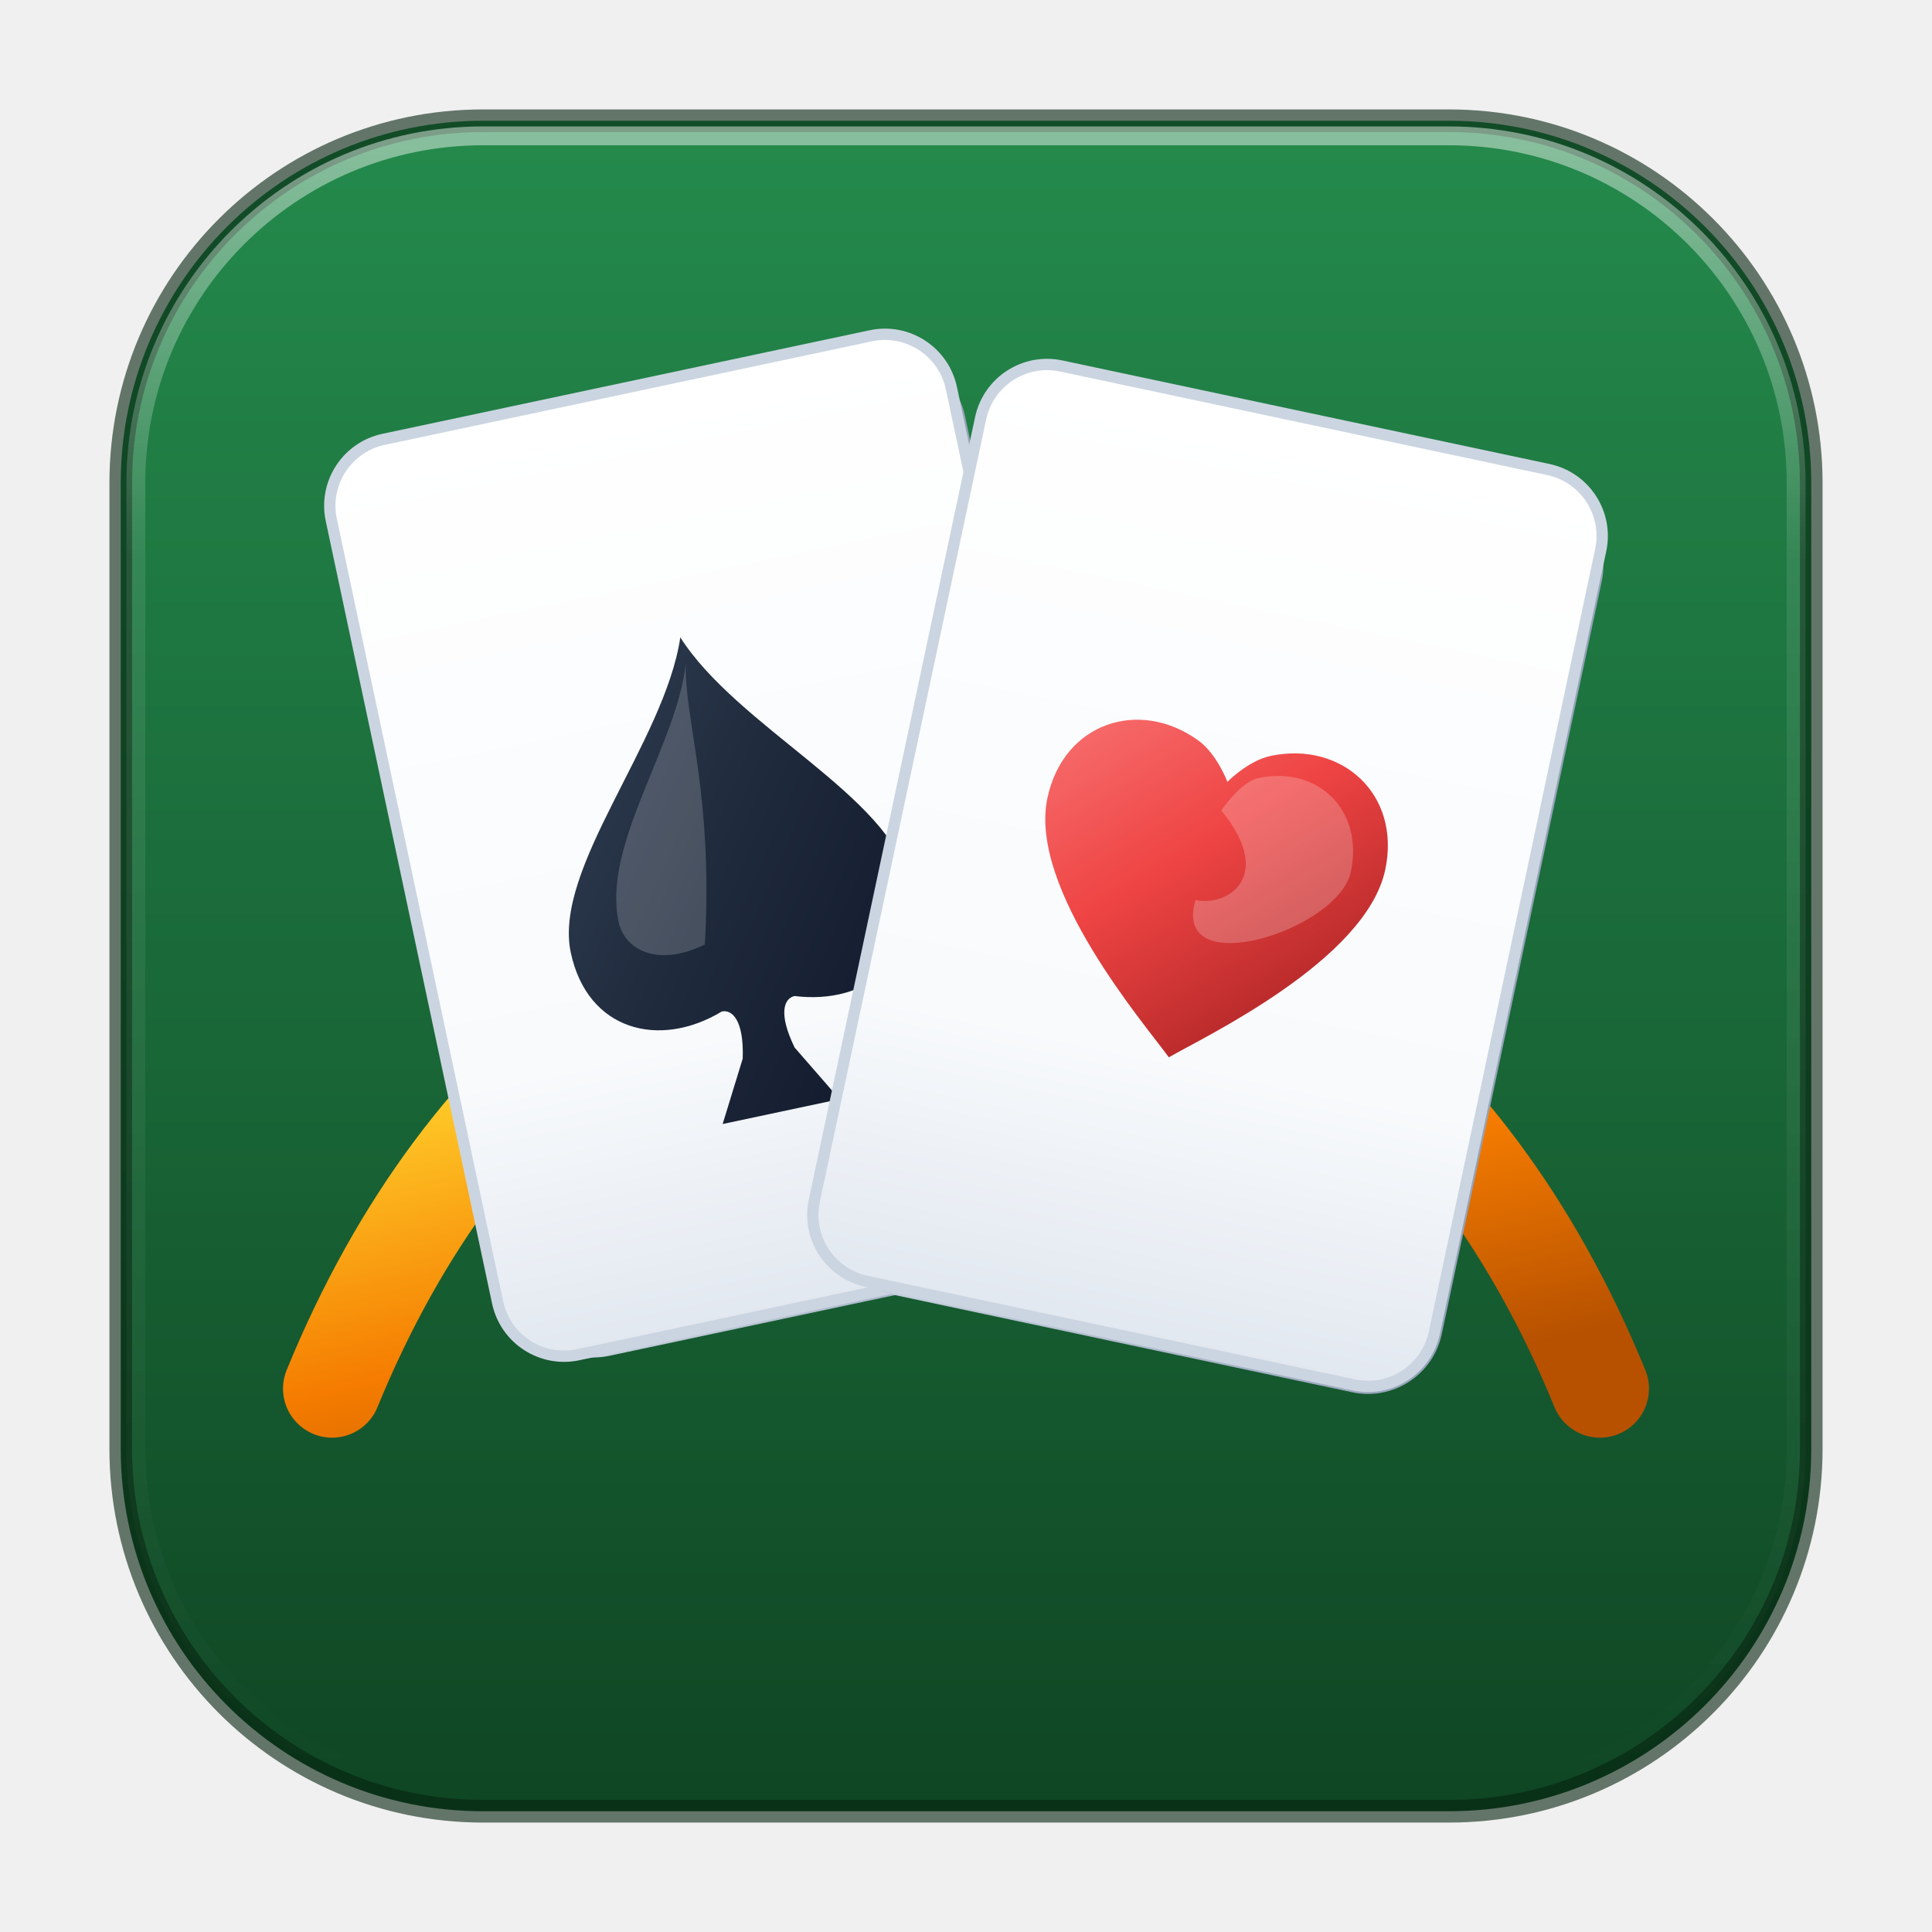
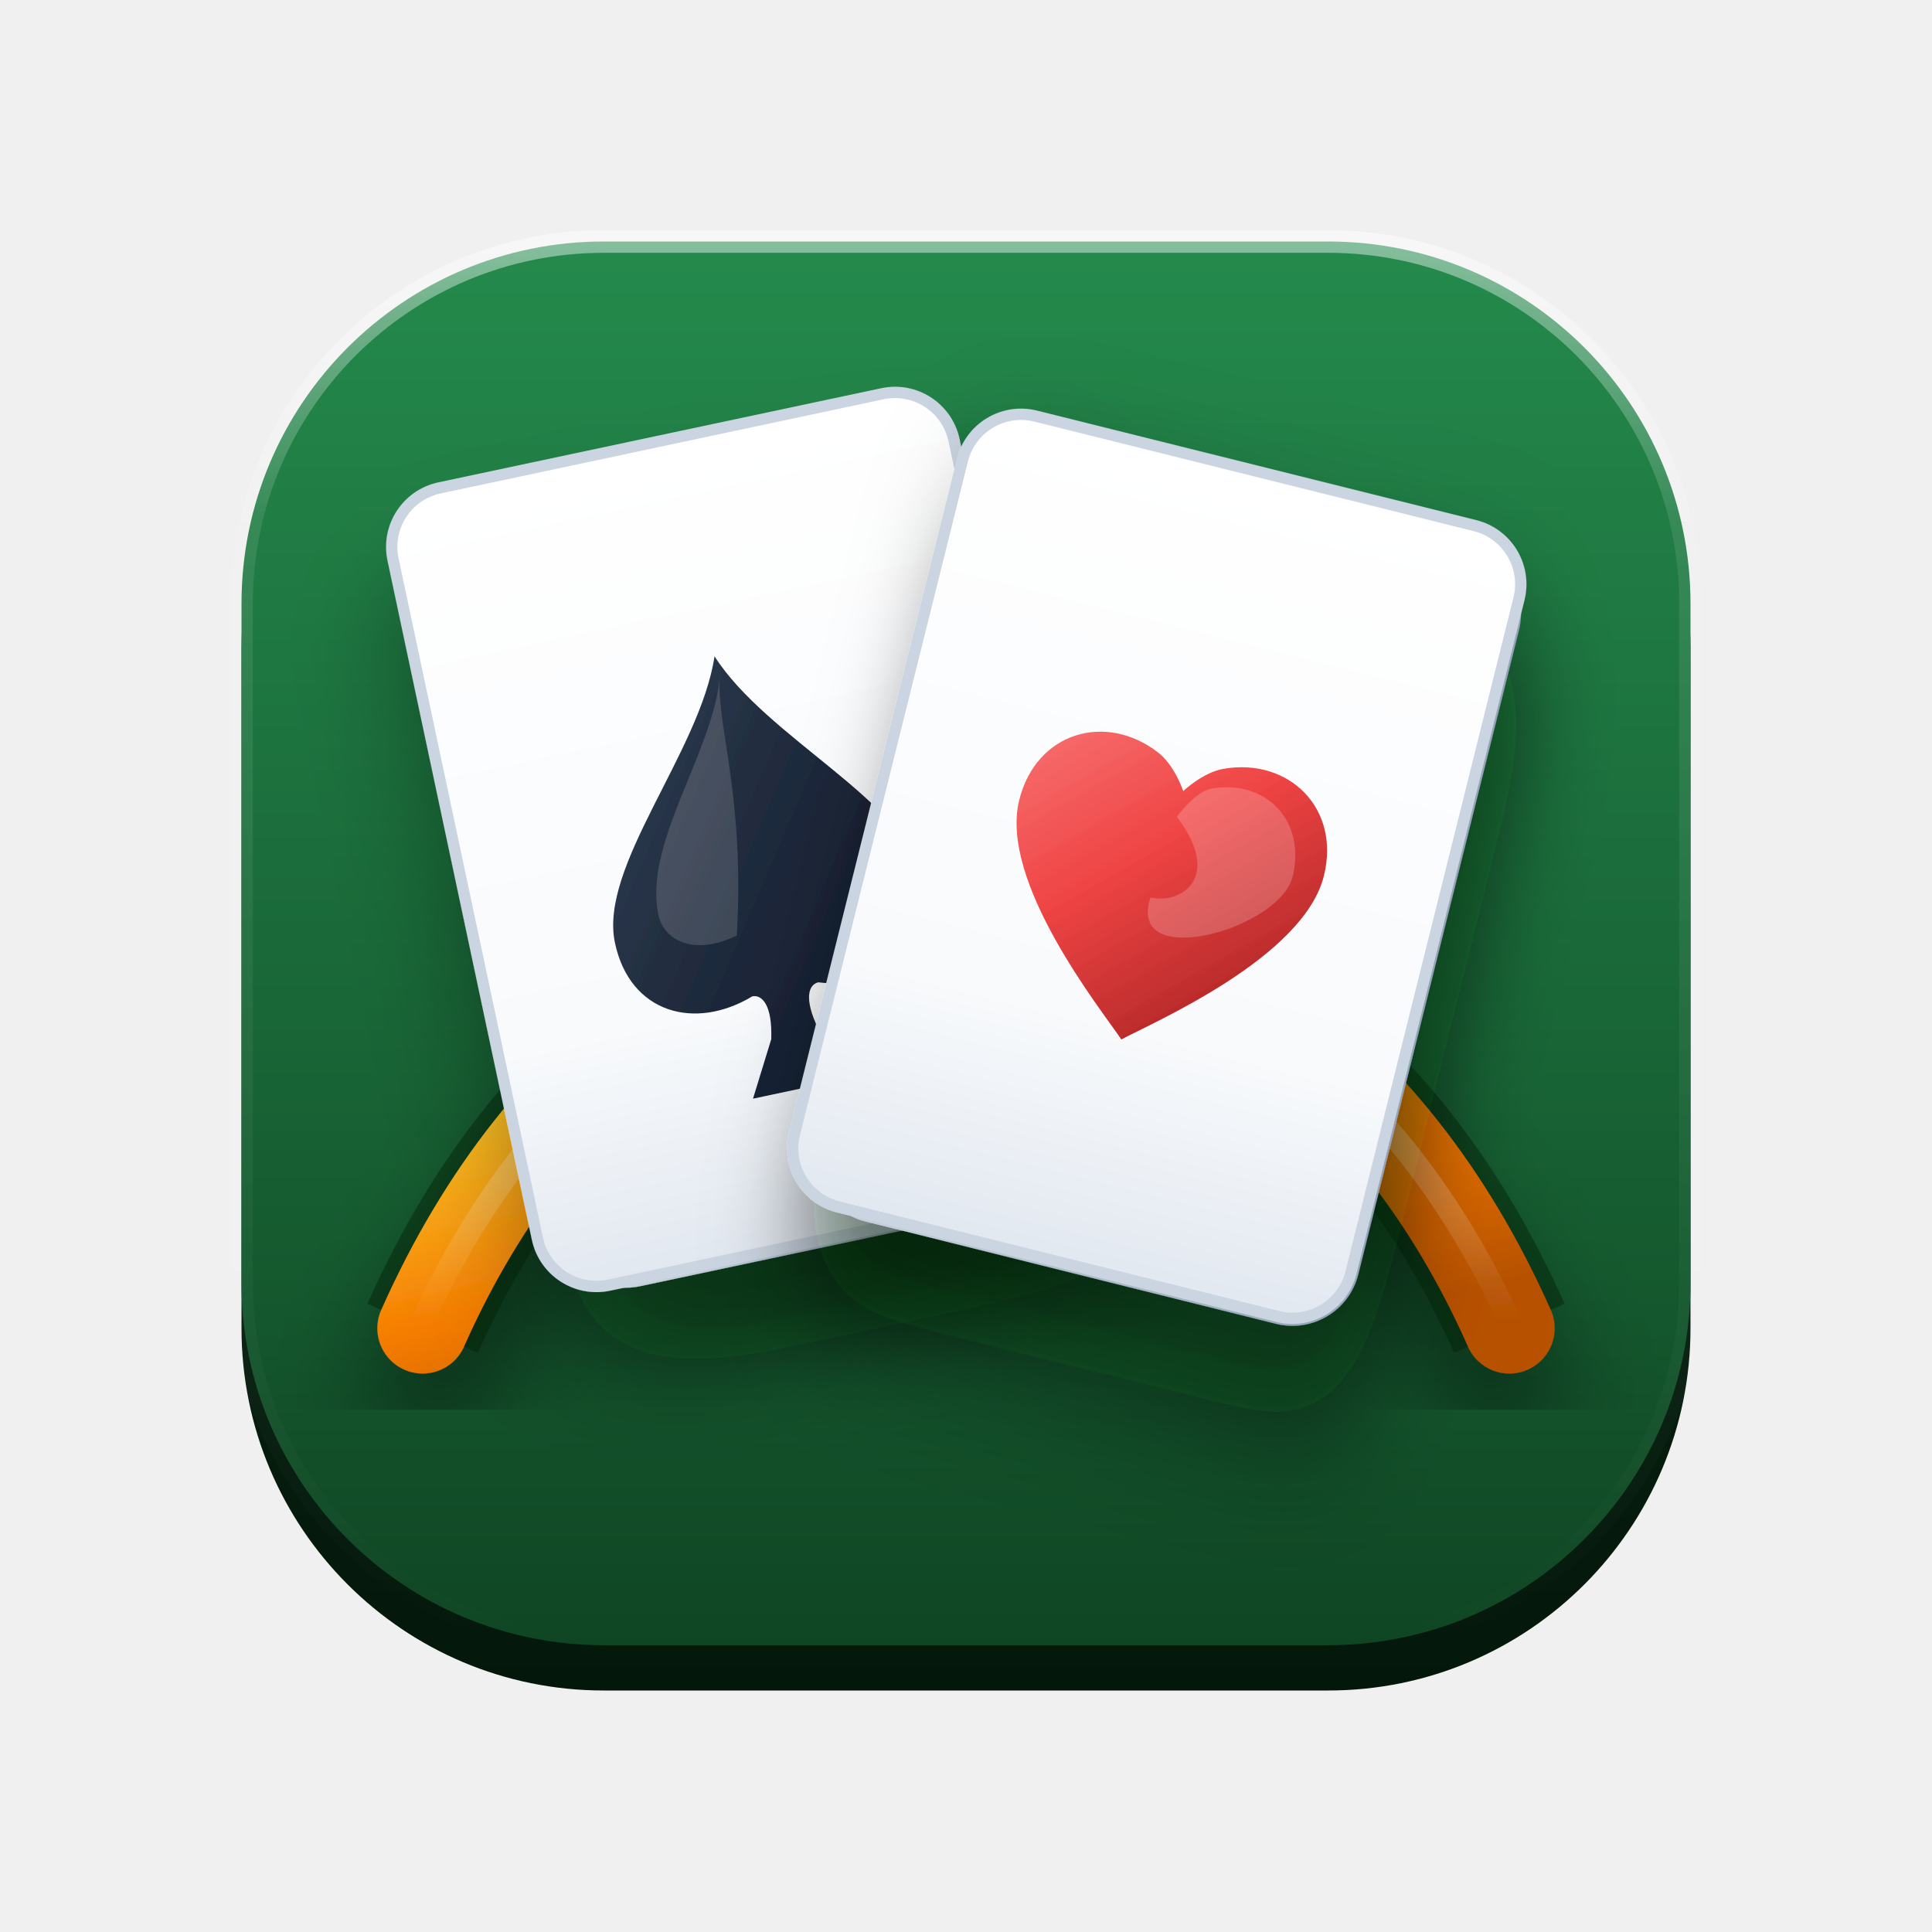
<svg xmlns="http://www.w3.org/2000/svg" width="128" height="128" viewBox="0 0 128 128" version="1.1">
  <defs>
    <linearGradient id="tileSurface" x1="0%" y1="0%" x2="0%" y2="100%">
      <stop offset="0%" stop-color="#248a4c" />
      <stop offset="60%" stop-color="#186335" />
      <stop offset="100%" stop-color="#0f4523" />
    </linearGradient>
+     <linearGradient id="tileBevel" x1="0%" y1="0%" x2="0%" y2="100%">
+       <stop offset="0%" stop-color="#0b3319" />
+       <stop offset="100%" stop-color="#04170b" />
+     </linearGradient>
    <linearGradient id="topHighlightRim" x1="0%" y1="0%" x2="0%" y2="100%">
      <stop offset="0%" stop-color="#ffffff" stop-opacity="0.45" />
-       <stop offset="25%" stop-color="#ffffff" stop-opacity="0.10" />
+       <stop offset="20%" stop-color="#ffffff" stop-opacity="0.10" />
      <stop offset="100%" stop-color="#ffffff" stop-opacity="0.0" />
    </linearGradient>
    <linearGradient id="gold3D" x1="20%" y1="0%" x2="80%" y2="100%">
      <stop offset="0%" stop-color="#fff3b0" />
      <stop offset="25%" stop-color="#ffca28" />
      <stop offset="65%" stop-color="#f57c00" />
      <stop offset="100%" stop-color="#b75100" />
+     </linearGradient>
+     <linearGradient id="goldSpecular" x1="0%" y1="0%" x2="0%" y2="100%">
+       <stop offset="0%" stop-color="#ffffff" stop-opacity="0.6" />
+       <stop offset="100%" stop-color="#ffffff" stop-opacity="0.0" />
    </linearGradient>
    <linearGradient id="cardFront" x1="0%" y1="0%" x2="0%" y2="100%">
      <stop offset="0%" stop-color="#ffffff" />
      <stop offset="70%" stop-color="#f8fafc" />
      <stop offset="100%" stop-color="#e2e8f0" />
    </linearGradient>
    <linearGradient id="cardThickness" x1="0%" y1="0%" x2="100%" y2="0%">
      <stop offset="0%" stop-color="#cbd5e1" />
      <stop offset="100%" stop-color="#94a3b8" />
    </linearGradient>
    <linearGradient id="spadeGrad" x1="0%" y1="0%" x2="100%" y2="100%">
      <stop offset="0%" stop-color="#334155" />
      <stop offset="50%" stop-color="#1e293b" />
      <stop offset="100%" stop-color="#0f172a" />
    </linearGradient>
    <linearGradient id="heartGrad" x1="0%" y1="0%" x2="100%" y2="100%">
      <stop offset="0%" stop-color="#f87171" />
      <stop offset="40%" stop-color="#ef4444" />
      <stop offset="100%" stop-color="#991b1b" />
    </linearGradient>
+     <filter id="cardShadow3D" x="-30%" y="-30%" width="160%" height="160%">
+       <feDropShadow dx="2" dy="6" stdDeviation="4" flood-color="#031207" flood-opacity="0.55" />
+     </filter>
+     <filter id="archShadow3D" x="-20%" y="-20%" width="140%" height="140%">
+       <feDropShadow dx="0" dy="5" stdDeviation="3.5" flood-color="#000000" flood-opacity="0.5" />
+     </filter>
    <g id="spade3D">
      <path d="M 0,-16 C -2.8,-8.5 -13,-1 -13,5.5 C -13,11.5 -8,14 -2.8,12.2 C -2,12.2 -1.3,13.2 -2,16 L -4.5,20.5 L 4.5,20.5 L 2,16 C 1.3,13.2 2,12.2 2.8,12.2 C 8,14 13,11.5 13,5.5 C 13,-1 2.8,-8.5 0,-16 Z" fill="url(#spadeGrad)" />
-       <path d="M 0,-14 C -2,-8 -9,-2 -9,4 C -9,6 -7,8 -3,7 C 0,-4 -1,-10 0,-14 Z" fill="#ffffff" opacity="0.18" />
+       <path d="M 0,-14 C -2,-8 -9,-2 -9,4 C -9,6 -7,8 -3,7 C 0,-4 -1,-10 0,-14 Z" fill="#ffffff" opacity="0.15" />
    </g>
    <g id="heart3D">
      <path d="M 0,14 C -2.2,12 -13,3.8 -13,-3.2 C -13,-9 -7.8,-12 -2.8,-9.8 C -1.2,-9.1 0,-7.2 0,-7.2 C 0,-7.2 1.2,-9.1 2.8,-9.8 C 7.8,-12 13,-9 13,-3.2 C 13,3.8 2.2,12 0,14 Z" fill="url(#heartGrad)" />
-       <path d="M 0,-5 C 0,-5 1,-7.5 2.3,-8 C 6.5,-9.8 10.5,-7.2 10.5,-2.5 C 10.5,2 -1,8.5 -0.5,2 C 2,2 5,-1 0,-5 Z" fill="#ffffff" opacity="0.22" />
+       <path d="M 0,-5 C 0,-5 1,-7.5 2.3,-8 C 6.5,-9.8 10.5,-7.2 10.5,-2.5 C 10.5,2 -1,8.5 -0.5,2 C 2,2 5,-1 0,-5 Z" fill="#ffffff" opacity="0.2" />
    </g>
+     <clipPath id="tileClip">
+       <rect x="16" y="16" width="96" height="96" rx="24" ry="24" />
+     </clipPath>
  </defs>
-   <rect x="8" y="8" width="112" height="112" rx="24" ry="24" fill="url(#tileSurface)" />
-   <rect x="8" y="8" width="112" height="112" rx="24" ry="24" fill="none" stroke="#062410" stroke-width="1.5" stroke-opacity="0.6" />
-   <rect x="9" y="9" width="110" height="110" rx="23" ry="23" fill="none" stroke="url(#topHighlightRim)" stroke-width="1.25" />
-   <g stroke="url(#gold3D)" stroke-linecap="round" stroke-linejoin="round" fill="none">
-     <path d="M 18 92 L 110 92" stroke-width="3.5" />
-     <path d="M 22 92 C 40 48, 88 48, 106 92" stroke-width="6.5" />
+   <g>
+     <rect x="16" y="19" width="96" height="93" rx="24" ry="24" fill="url(#tileBevel)" />
+     <rect x="16" y="16" width="96" height="93" rx="24" ry="24" fill="url(#tileSurface)" />
+     <rect x="16" y="16" width="96" height="93" rx="24" ry="24" fill="none" stroke="url(#topHighlightRim)" stroke-width="1.5" />
  </g>
-   <g transform="translate(48, 56) rotate(-12)">
-     <rect x="-19.5" y="-29.5" width="41" height="61" rx="5" fill="url(#cardThickness)" />
-     <rect x="-21" y="-31" width="42" height="62" rx="4.5" fill="url(#cardFront)" stroke="#cbd5e1" stroke-width="0.75" />
-     <use href="#spade3D" transform="scale(0.88)" />
-   </g>
-   <g transform="translate(80, 58) rotate(12)">
-     <rect x="-19.5" y="-29.5" width="41" height="61" rx="5" fill="url(#cardThickness)" />
-     <rect x="-21" y="-31" width="42" height="62" rx="4.5" fill="url(#cardFront)" stroke="#cbd5e1" stroke-width="0.75" />
-     <use href="#heart3D" transform="scale(0.88)" />
+   <g clip-path="url(#tileClip)">
+     <g filter="url(#archShadow3D)">
+       <path d="M 28 88 C 44 52, 84 52, 100 88" fill="none" stroke="#04150a" stroke-width="8" opacity="0.4" />
+       <path d="M 28 88 C 44 52, 84 52, 100 88" fill="none" stroke="url(#gold3D)" stroke-width="6" stroke-linecap="round" />
+       <path d="M 28 87.5 C 44 52.5, 84 52.5, 100 87.5" fill="none" stroke="url(#goldSpecular)" stroke-width="1.5" stroke-linecap="round" />
+       <path d="M 28 88 L 100 88" stroke="url(#gold3D)" stroke-width="3.5" stroke-linecap="round" />
+     </g>
+     <g transform="translate(50, 56) rotate(-12)" filter="url(#cardShadow3D)">
+       <rect x="-18" y="-26" width="37" height="53" rx="4.5" fill="url(#cardThickness)" />
+       <rect x="-19.5" y="-27.5" width="38" height="54" rx="4" fill="url(#cardFront)" stroke="#cbd5e1" stroke-width="0.75" />
+       <use href="#spade3D" transform="scale(0.8)" />
+     </g>
+     <g transform="translate(77, 58) rotate(14)" filter="url(#cardShadow3D)">
+       <rect x="-18" y="-26" width="37" height="53" rx="4.5" fill="url(#cardThickness)" />
+       <rect x="-19.5" y="-27.5" width="38" height="54" rx="4" fill="url(#cardFront)" stroke="#cbd5e1" stroke-width="0.75" />
+       <use href="#heart3D" transform="scale(0.8)" />
+     </g>
  </g>
</svg>
